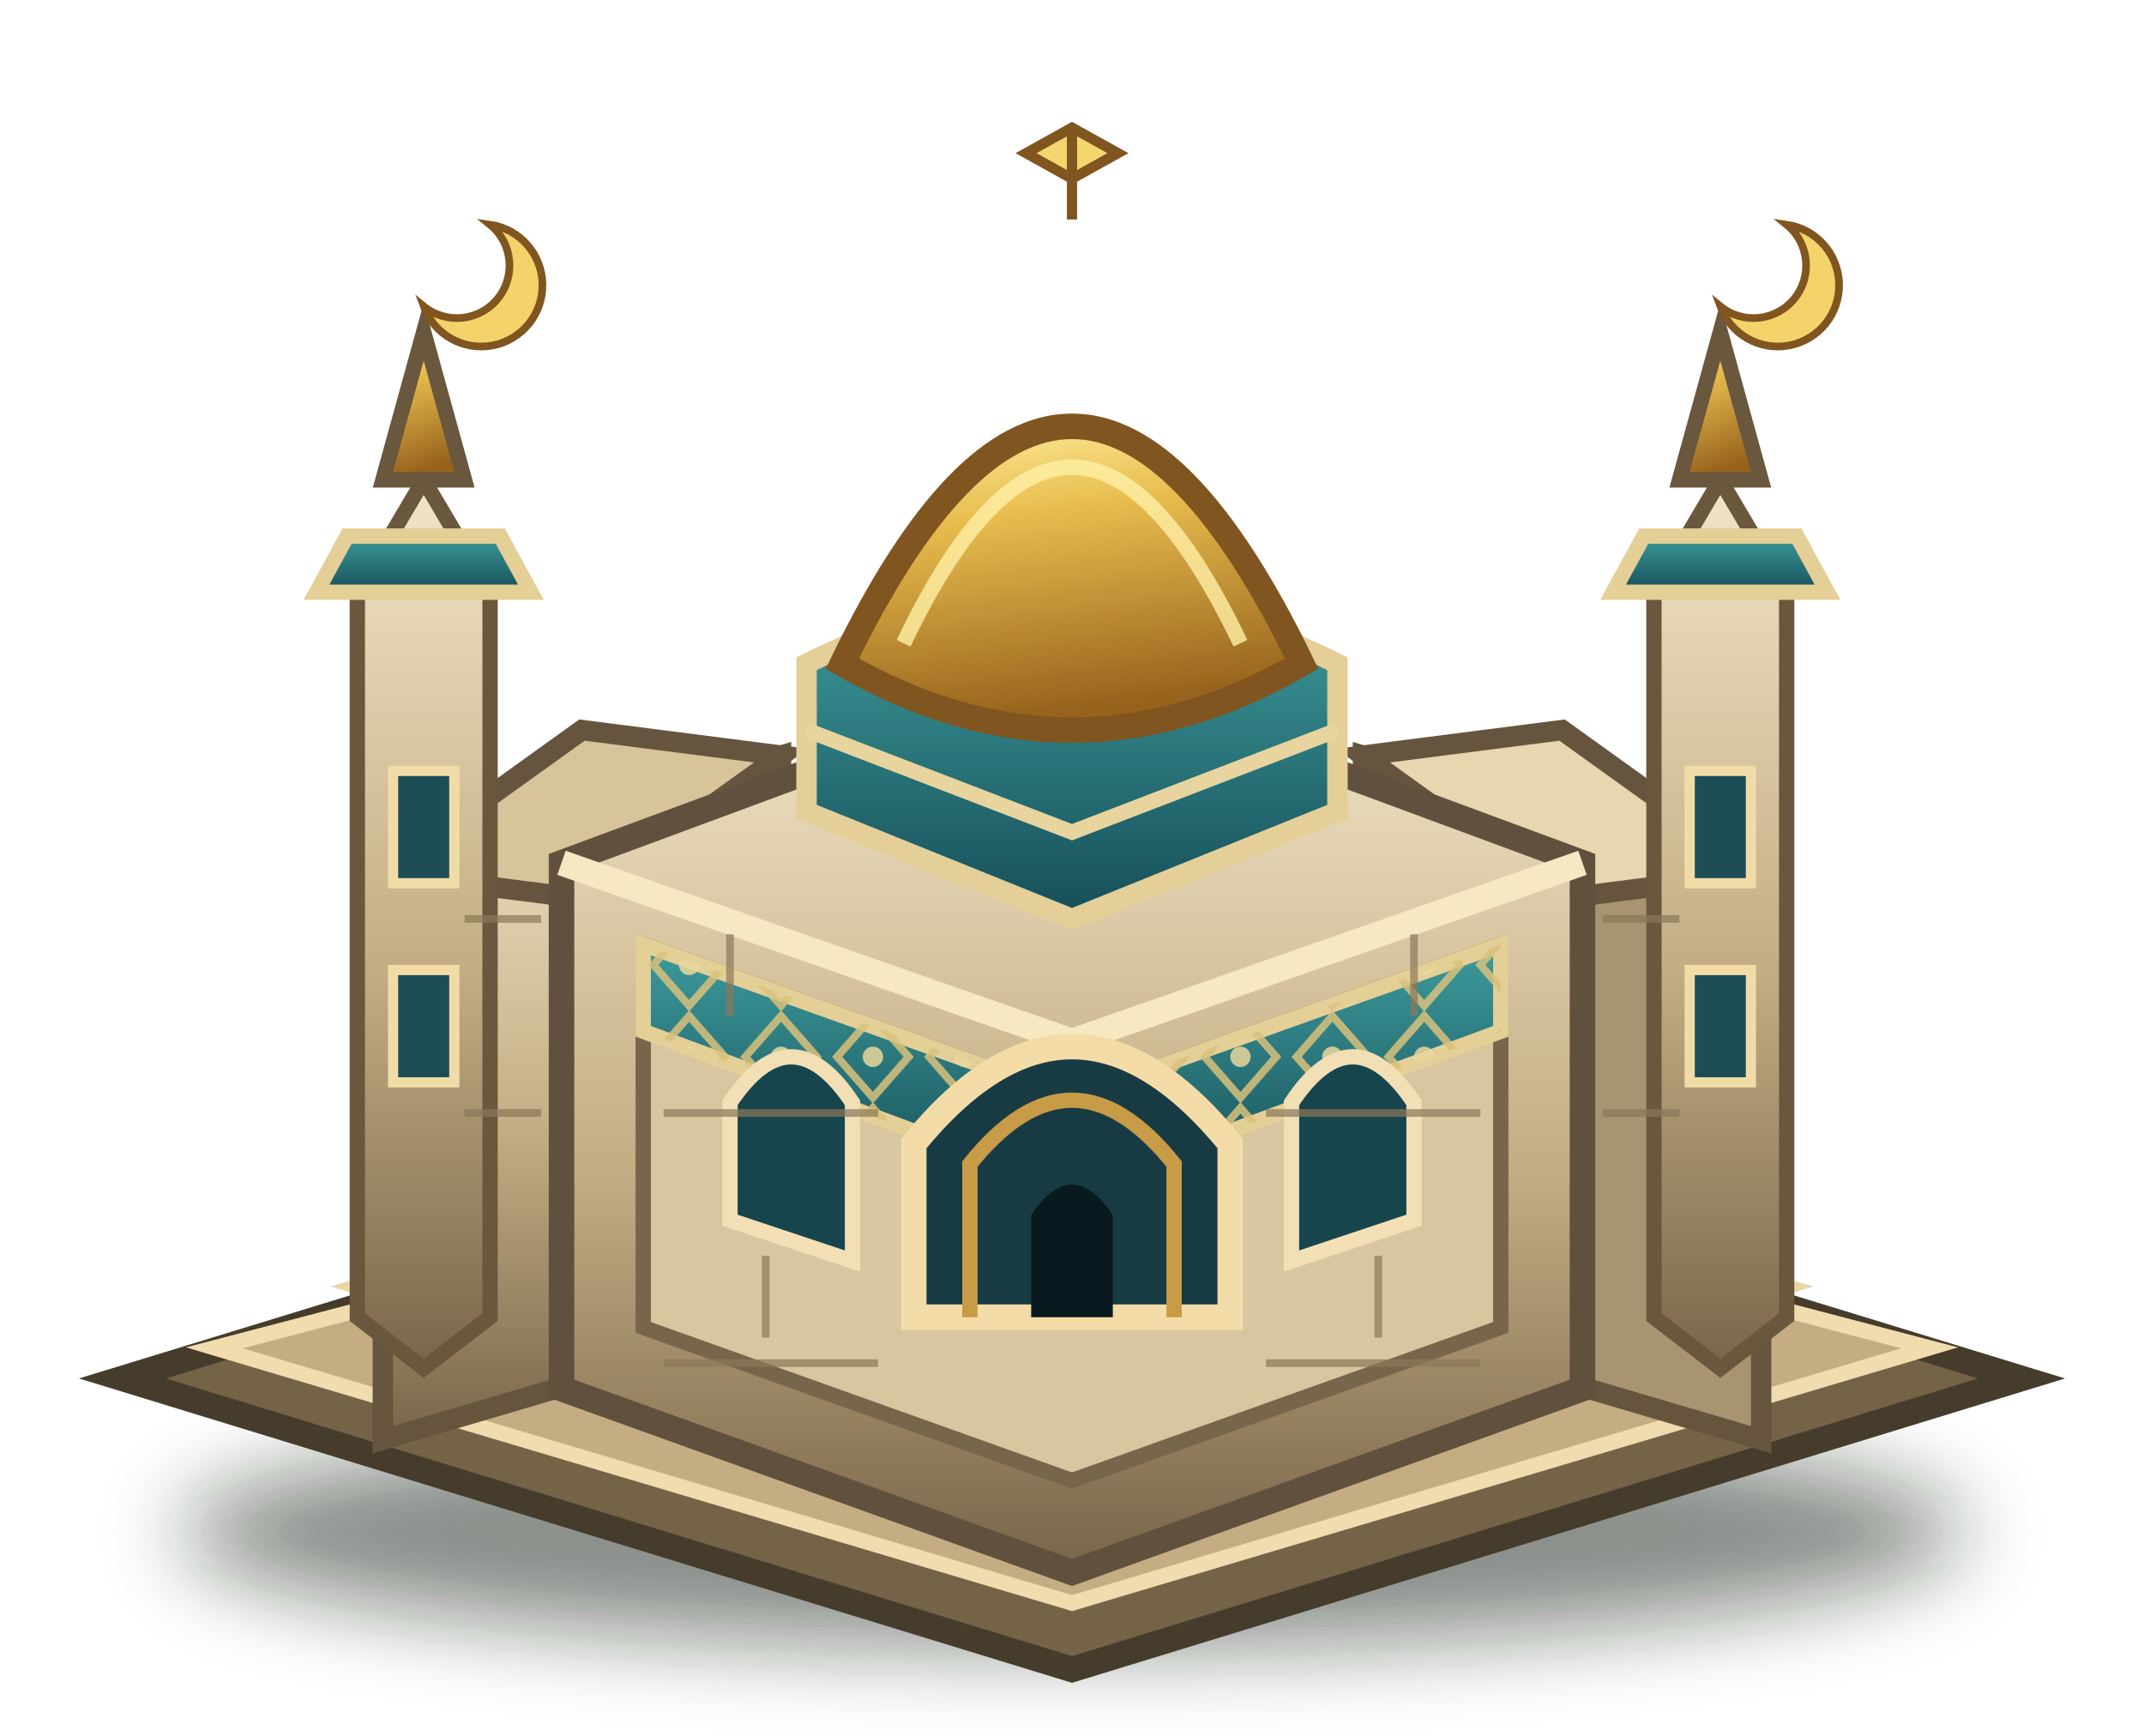
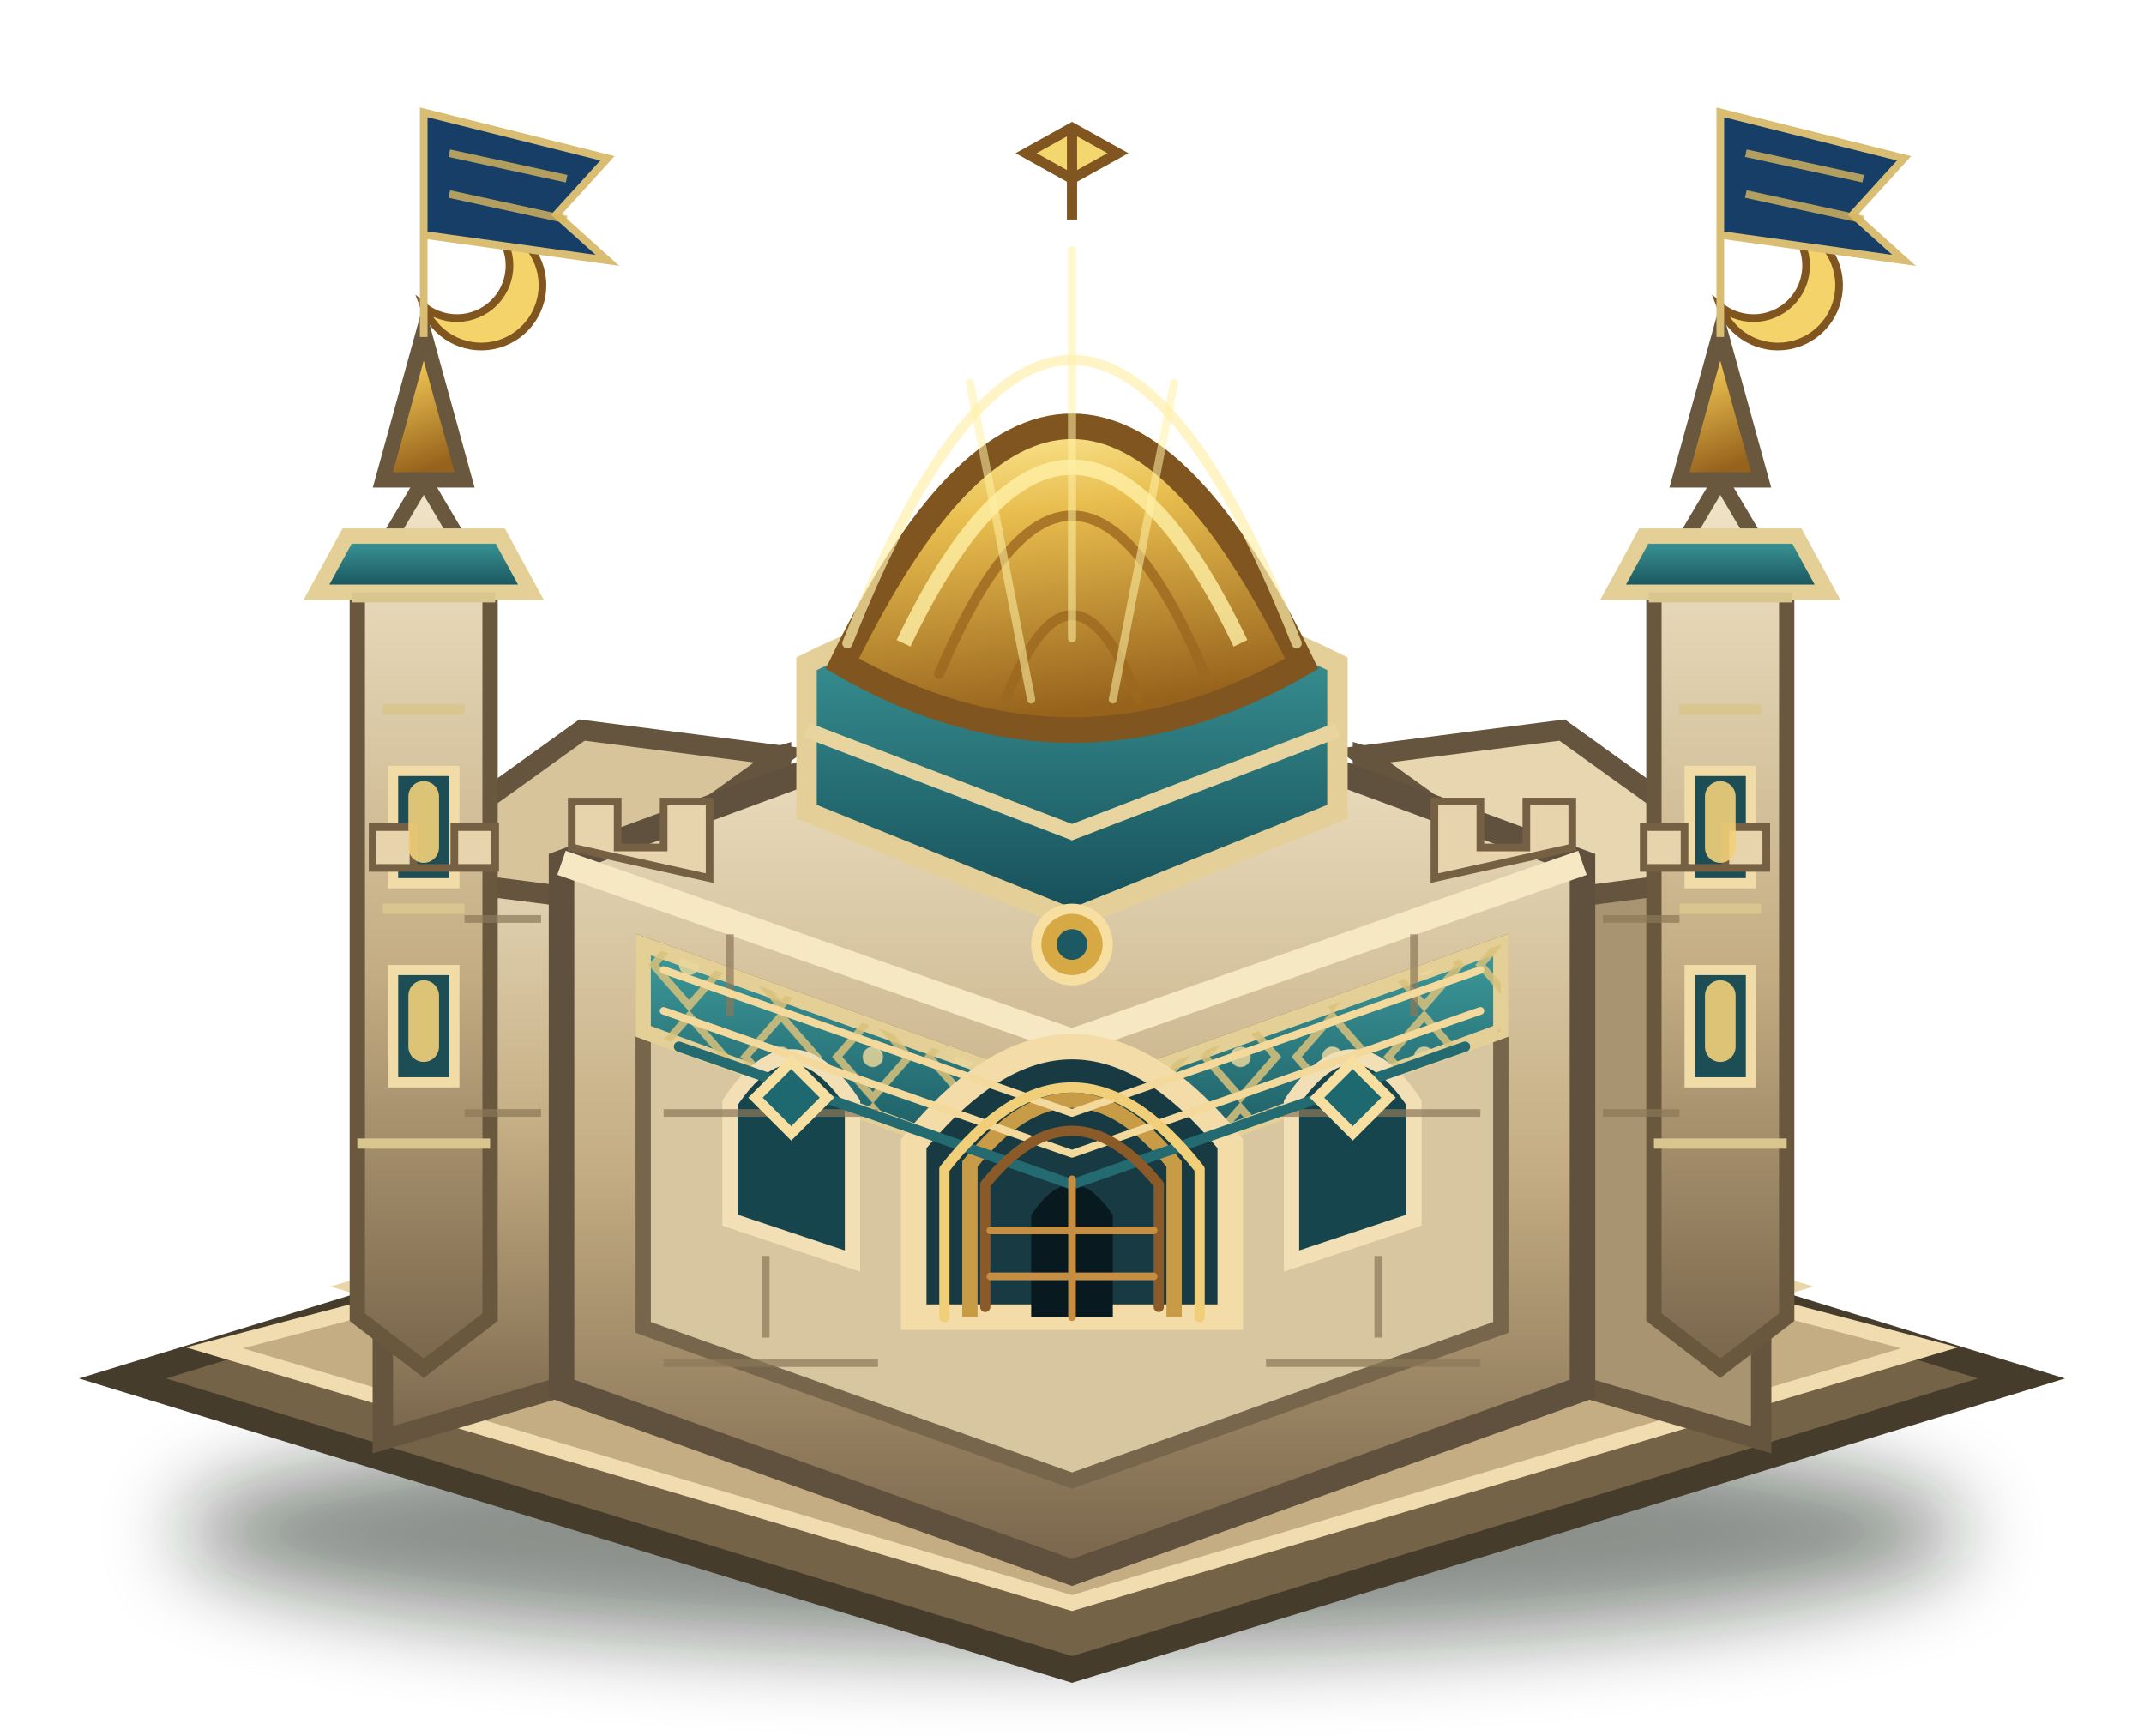
<svg xmlns="http://www.w3.org/2000/svg" viewBox="0 0 420 340" role="img" aria-labelledby="title desc">
  <defs>
    <linearGradient id="stone" x2="0" y2="1">
      <stop stop-color="#f1e5c9" />
      <stop offset=".55" stop-color="#c4ad83" />
      <stop offset="1" stop-color="#79654b" />
    </linearGradient>
    <linearGradient id="shadow" x2="0" y2="1">
      <stop stop-color="#26352b" />
      <stop offset="1" stop-color="#101b16" />
    </linearGradient>
    <linearGradient id="gold" x2=".2" y2="1">
      <stop stop-color="#fff0a2" />
      <stop offset=".35" stop-color="#e8bd4e" />
      <stop offset="1" stop-color="#96621c" />
    </linearGradient>
    <linearGradient id="blue" x2="0" y2="1">
      <stop stop-color="#3d9b9b" />
      <stop offset="1" stop-color="#164e59" />
    </linearGradient>
    <linearGradient id="roof" x2="0" y2="1">
      <stop stop-color="#e5c56d" />
      <stop offset="1" stop-color="#8b5c22" />
    </linearGradient>
    <filter id="blur" x="-30%" y="-30%" width="160%" height="170%">
      <feGaussianBlur stdDeviation="8" />
    </filter>
    <pattern id="tile" width="18" height="18" patternUnits="userSpaceOnUse">
      <path d="M9 1 16 9 9 17 2 9Z" fill="none" stroke="#d8c17b" stroke-width="1.5" />
      <circle cx="9" cy="9" r="2" fill="#e7d69b" />
    </pattern>
  </defs>
  <ellipse cx="210" cy="300" rx="175" ry="23" fill="#09120d" opacity=".48" filter="url(#blur)" />
  <path d="M24 270 210 327 396 270 210 213Z" fill="#756348" stroke="#463c2c" stroke-width="5" />
  <path d="M42 264 210 314 378 264 210 220Z" fill="#c4ad83" stroke="#f0dcae" stroke-width="3" />
  <path d="M70 252 210 294 350 252 210 211Z" fill="#8b7859" stroke="#ead6a6" stroke-width="3" />
  <path d="M75 171 153 148 153 259 75 282Z" fill="url(#stone)" stroke="#66553e" stroke-width="4" />
  <path d="M267 148 345 171 345 282 267 259Z" fill="#a89470" stroke="#66553e" stroke-width="4" />
  <path d="M75 171 114 143 153 148 114 176Z" fill="#d8c49b" stroke="#66553e" stroke-width="4" />
  <path d="M267 148 306 143 345 171 306 176Z" fill="#e8d6b0" stroke="#66553e" stroke-width="4" />
  <path d="M110 169 210 132 310 169 310 272 210 308 110 272Z" fill="url(#stone)" stroke="#5f513d" stroke-width="5" />
  <path d="M110 169 210 204 310 169" fill="none" stroke="#f7e8c4" stroke-width="5" />
  <path d="M126 185 210 215 294 185 294 260 210 290 126 260Z" fill="#d8c6a0" stroke="#77664b" stroke-width="3" />
  <path d="M126 185 210 215 294 185 294 202 210 233 126 202Z" fill="url(#blue)" stroke="#e4cf96" stroke-width="3" />
  <path d="M126 185 210 215 294 185 294 202 210 233 126 202Z" fill="url(#tile)" opacity=".85" />
  <path d="M179 258V224Q210 186 241 224V258Z" fill="#183b43" stroke="#f3dca8" stroke-width="5" />
  <path d="M190 258V228Q210 203 230 228V258" fill="none" stroke="#c89b47" stroke-width="3" />
  <path d="M202 258V238Q210 226 218 238V258Z" fill="#081a20" />
  <path d="M143 239V216Q155 198 167 216V247Z" fill="#17454d" stroke="#f2dfb5" stroke-width="3" />
  <path d="M253 247V216Q265 198 277 216V239Z" fill="#17454d" stroke="#f2dfb5" stroke-width="3" />
  <path d="M158 159V130Q210 104 262 130V159L210 180Z" fill="url(#blue)" stroke="#e5cf98" stroke-width="4" />
  <path d="M158 143 210 163 262 143" fill="none" stroke="#e8d49e" stroke-width="3" />
  <path d="M165 130Q210 37 255 130Q210 156 165 130Z" fill="url(#gold)" stroke="#80551f" stroke-width="5" />
  <path d="M177 126Q210 57 243 126" fill="none" stroke="#fff0a6" stroke-width="3" opacity=".8" />
  <path d="M210 43V25M210 25l-9 5 9 5 9-5-9-5Z" fill="#f4d66e" stroke="#80551f" stroke-width="2" />
  <g stroke="#69573e" stroke-width="3">
    <path d="M70 116 83 94 96 116V258L83 268 70 258Z" fill="url(#stone)" />
    <path d="M62 116H104L98 105H68Z" fill="url(#blue)" stroke="#e4cf96" />
    <path d="M75 94 83 65 91 94Z" fill="url(#gold)" />
    <path d="M324 116 337 94 350 116V258L337 268 324 258Z" fill="url(#stone)" />
    <path d="M316 116H358L352 105H322Z" fill="url(#blue)" stroke="#e4cf96" />
    <path d="M329 94 337 65 345 94Z" fill="url(#gold)" />
  </g>
  <g fill="#1d4d55" stroke="#f1dca7" stroke-width="2">
    <path d="M77 151h12v22H77zM77 190h12v22H77zM331 151h12v22h-12zM331 190h12v22h-12z" />
  </g>
  <path d="M83 60a12 12 0 1 0 13-16 10 10 0 1 1-13 16Z" fill="#f5d36b" stroke="#80551f" stroke-width="1.5" />
  <path d="M337 60a12 12 0 1 0 13-16 10 10 0 1 1-13 16Z" fill="#f5d36b" stroke="#80551f" stroke-width="1.5" />
  <g stroke="#8c7858" stroke-width="1.5" opacity=".7">
    <path d="M130 218h42m76 0h42M130 267h42m76 0h42M143 183v16m134-16v16M150 246v16m120-16v16" />
    <path d="M91 180h15m-15 38h15m208-38h15m-15 38h15" />
  </g>
+   <g fill="none" stroke-linecap="round" stroke-linejoin="round">
+     <path d="M166 126Q210 15 254 126" stroke="#fff0ad" stroke-width="2" opacity=".7" />
+     <path d="M184 132Q210 70 236 132M197 137Q210 104 223 137" stroke="#9c681f" stroke-width="2" opacity=".8" />
+     <path d="M210 49V125M190 75 202 137M230 75 218 137" stroke="#fff0a6" stroke-width="1.6" opacity=".55" />
+     <path d="M130 190 210 218 290 190M130 198 210 226 290 198" stroke="#f3d99b" stroke-width="1.5" />
+     <path d="M133 205 210 232 287 205" stroke="#236b70" stroke-width="2" />
+     <path d="M185 258V229Q210 197 235 229V258" stroke="#f0cf78" stroke-width="2" />
+     <path d="M193 256V232Q210 211 227 232V256" stroke="#8a5a29" stroke-width="2" />
+     <path d="M210 231V258M194 241H226M194 250H226" stroke="#c58e42" stroke-width="1.5" />
+   </g>
+   <g stroke="#f6dfa0" stroke-width="2">
+     <path d="M155 208 162 215 155 222 148 215Z" fill="#1e6870" />
+     <path d="M265 208 272 215 265 222 258 215Z" fill="#1e6870" />
+     <circle cx="210" cy="185" r="7" fill="#d6a944" />
+     <circle cx="210" cy="185" r="3" fill="#1d5962" stroke="none" />
+   </g>
+   <g fill="#e7d4ad" stroke="#756044" stroke-width="1.5">
+     <path d="M112 166v-9h9v9h9v-9h9v15z" />
+     <path d="M281 172v-15h9v9h9v-9h9v9z" />
+     <path d="M73 170v-8h8v8h8v-8h8v8z" />
+     <path d="M322 170v-8h8v8h8v-8h8v8z" />
+   </g>
+   <g fill="none" stroke="#d9c58e" stroke-width="2">
+     <path d="M69 117H97M70 224H96M323 117H351M324 224H350" />
+     <path d="M75 139H91M75 178H91M329 139H345M329 178H345" />
+   </g>
+   <g stroke="#d9bd73" stroke-width="1.5">
+     <path d="M83 66V22L119 31 109 42 119 51 83 46Z" fill="#173e66" />
+     <path d="M337 66V22L373 31 363 42 373 51 337 46Z" fill="#173e66" />
+     <path d="M88 30 111 35M88 38 111 43M342 30 365 35M342 38 365 43" stroke="#d8b75c" opacity=".8" />
+   </g>
+   <g fill="#f2cf79" opacity=".9">
+     <rect x="80" y="153" width="6" height="16" rx="3" />
+     <rect x="80" y="192" width="6" height="16" rx="3" />
+     <rect x="334" y="153" width="6" height="16" rx="3" />
+     <rect x="334" y="192" width="6" height="16" rx="3" />
+   </g>
</svg>
